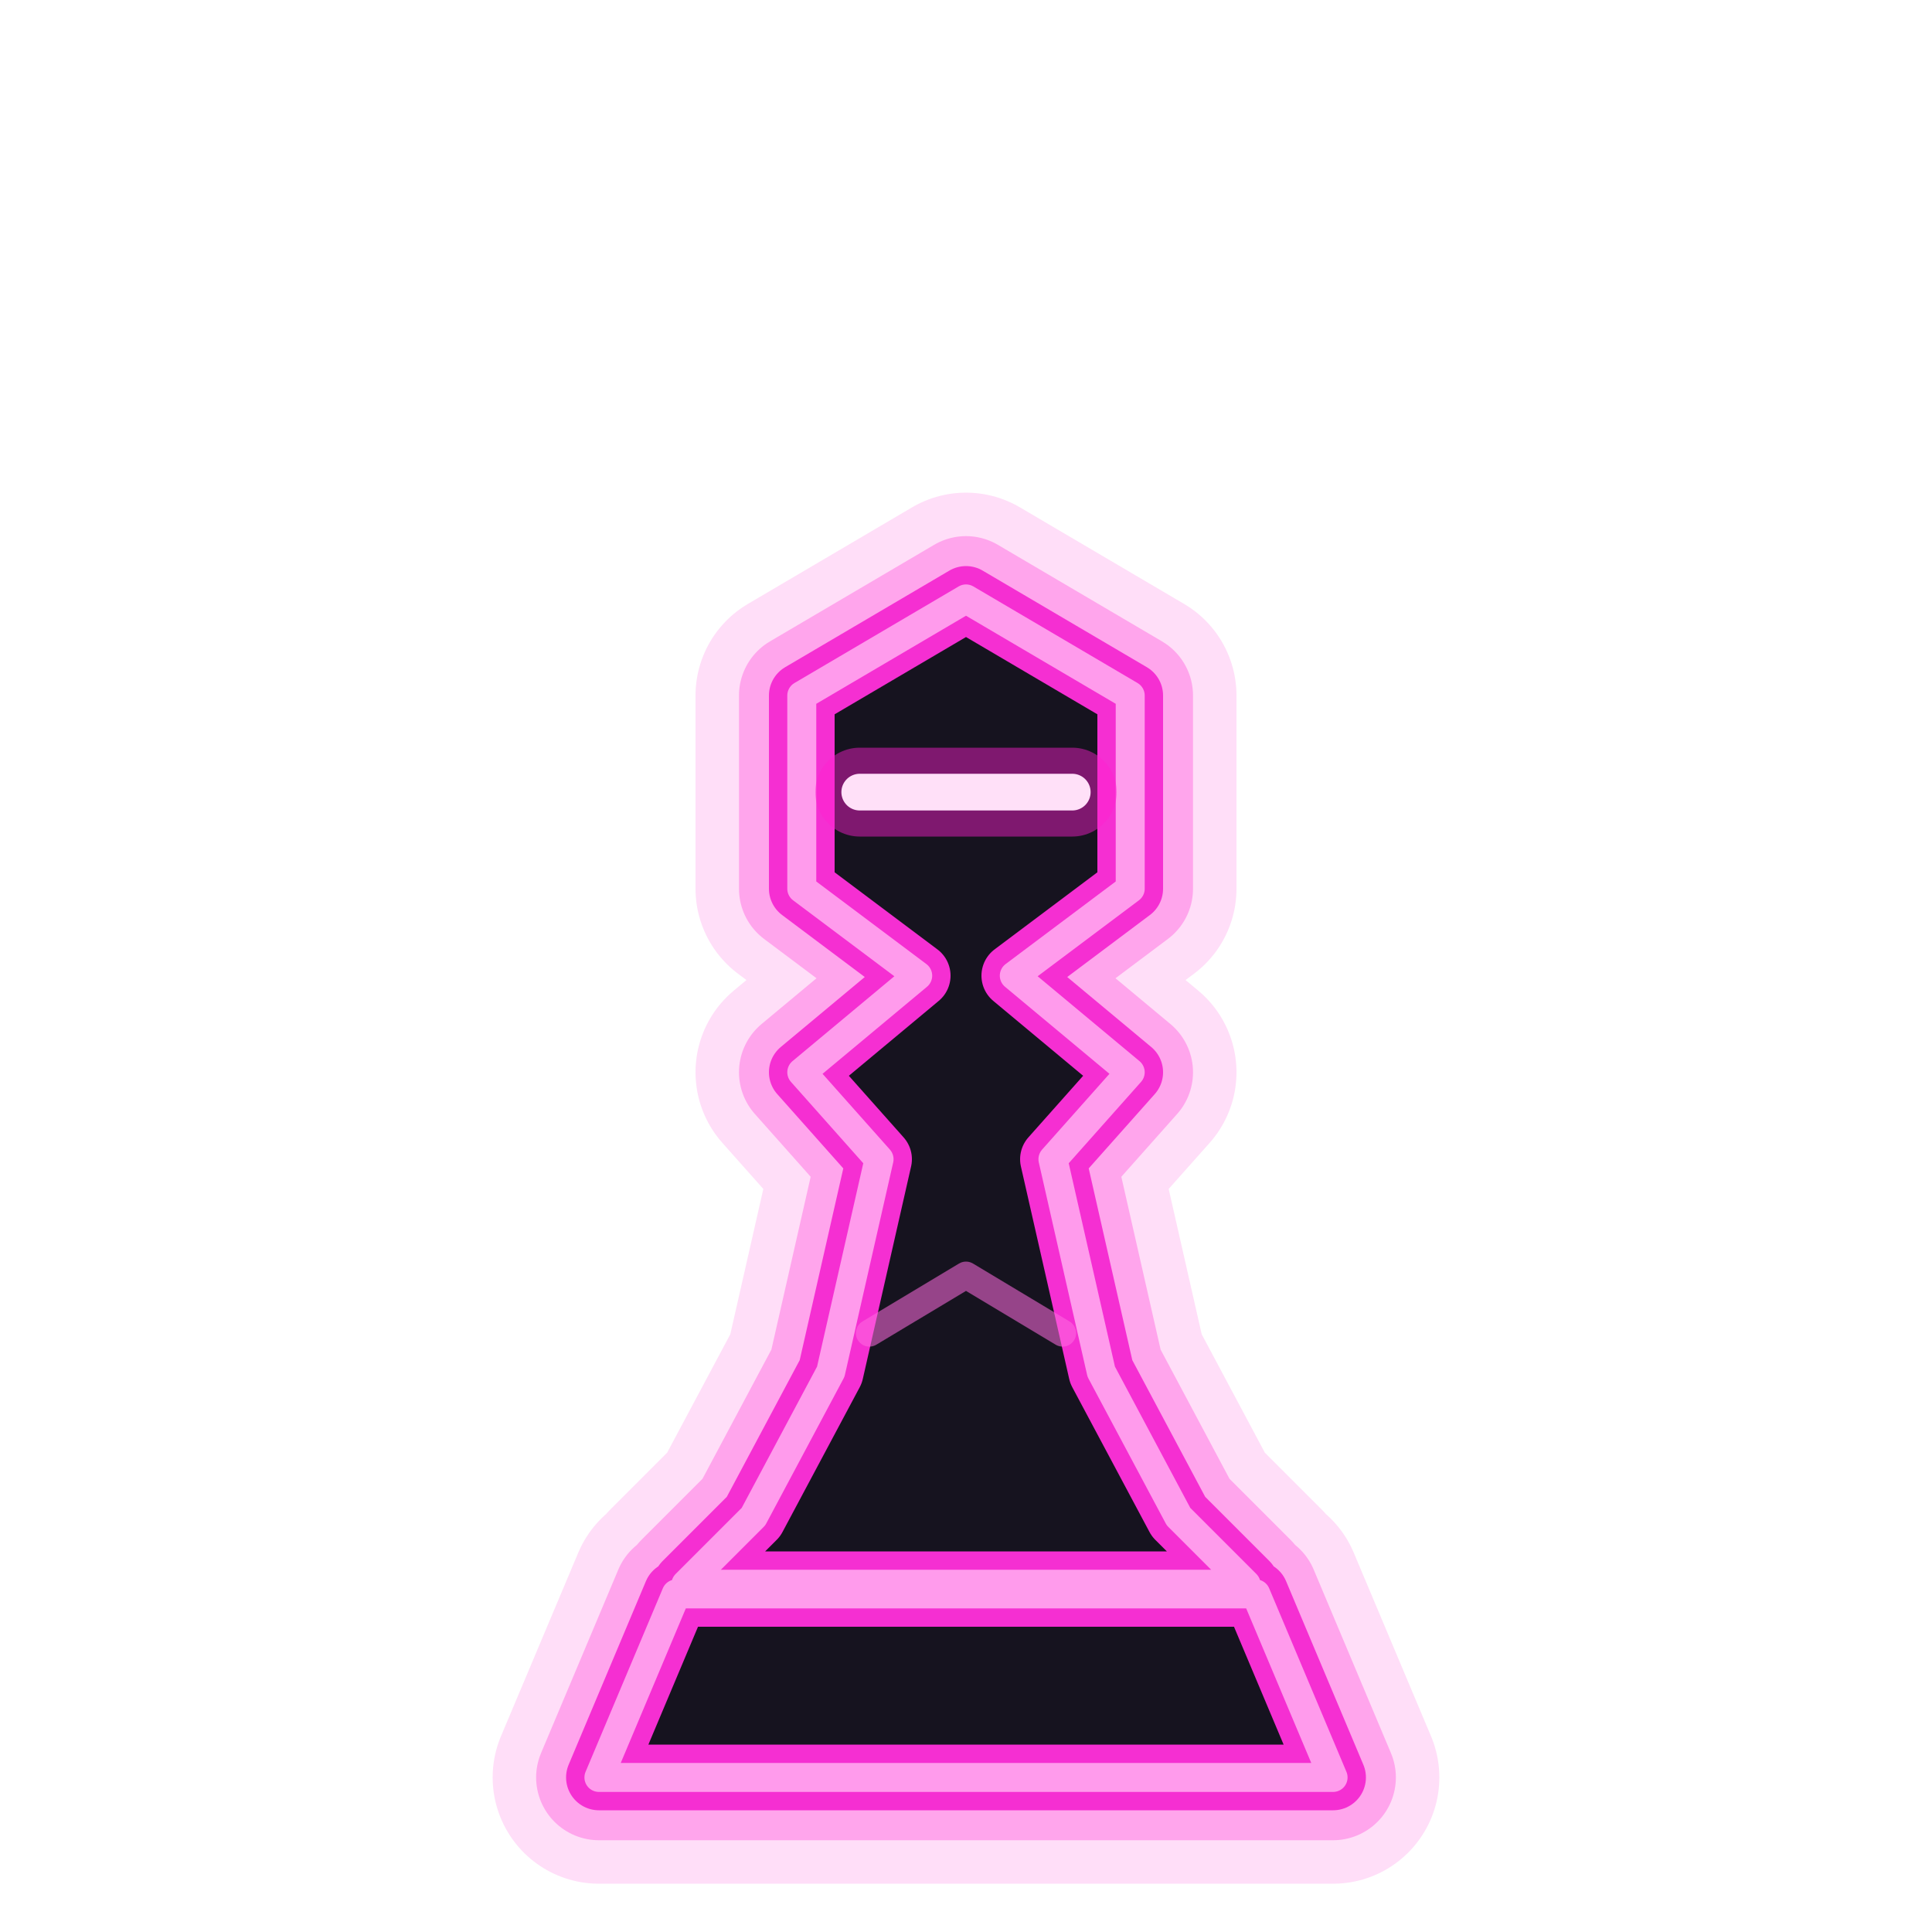
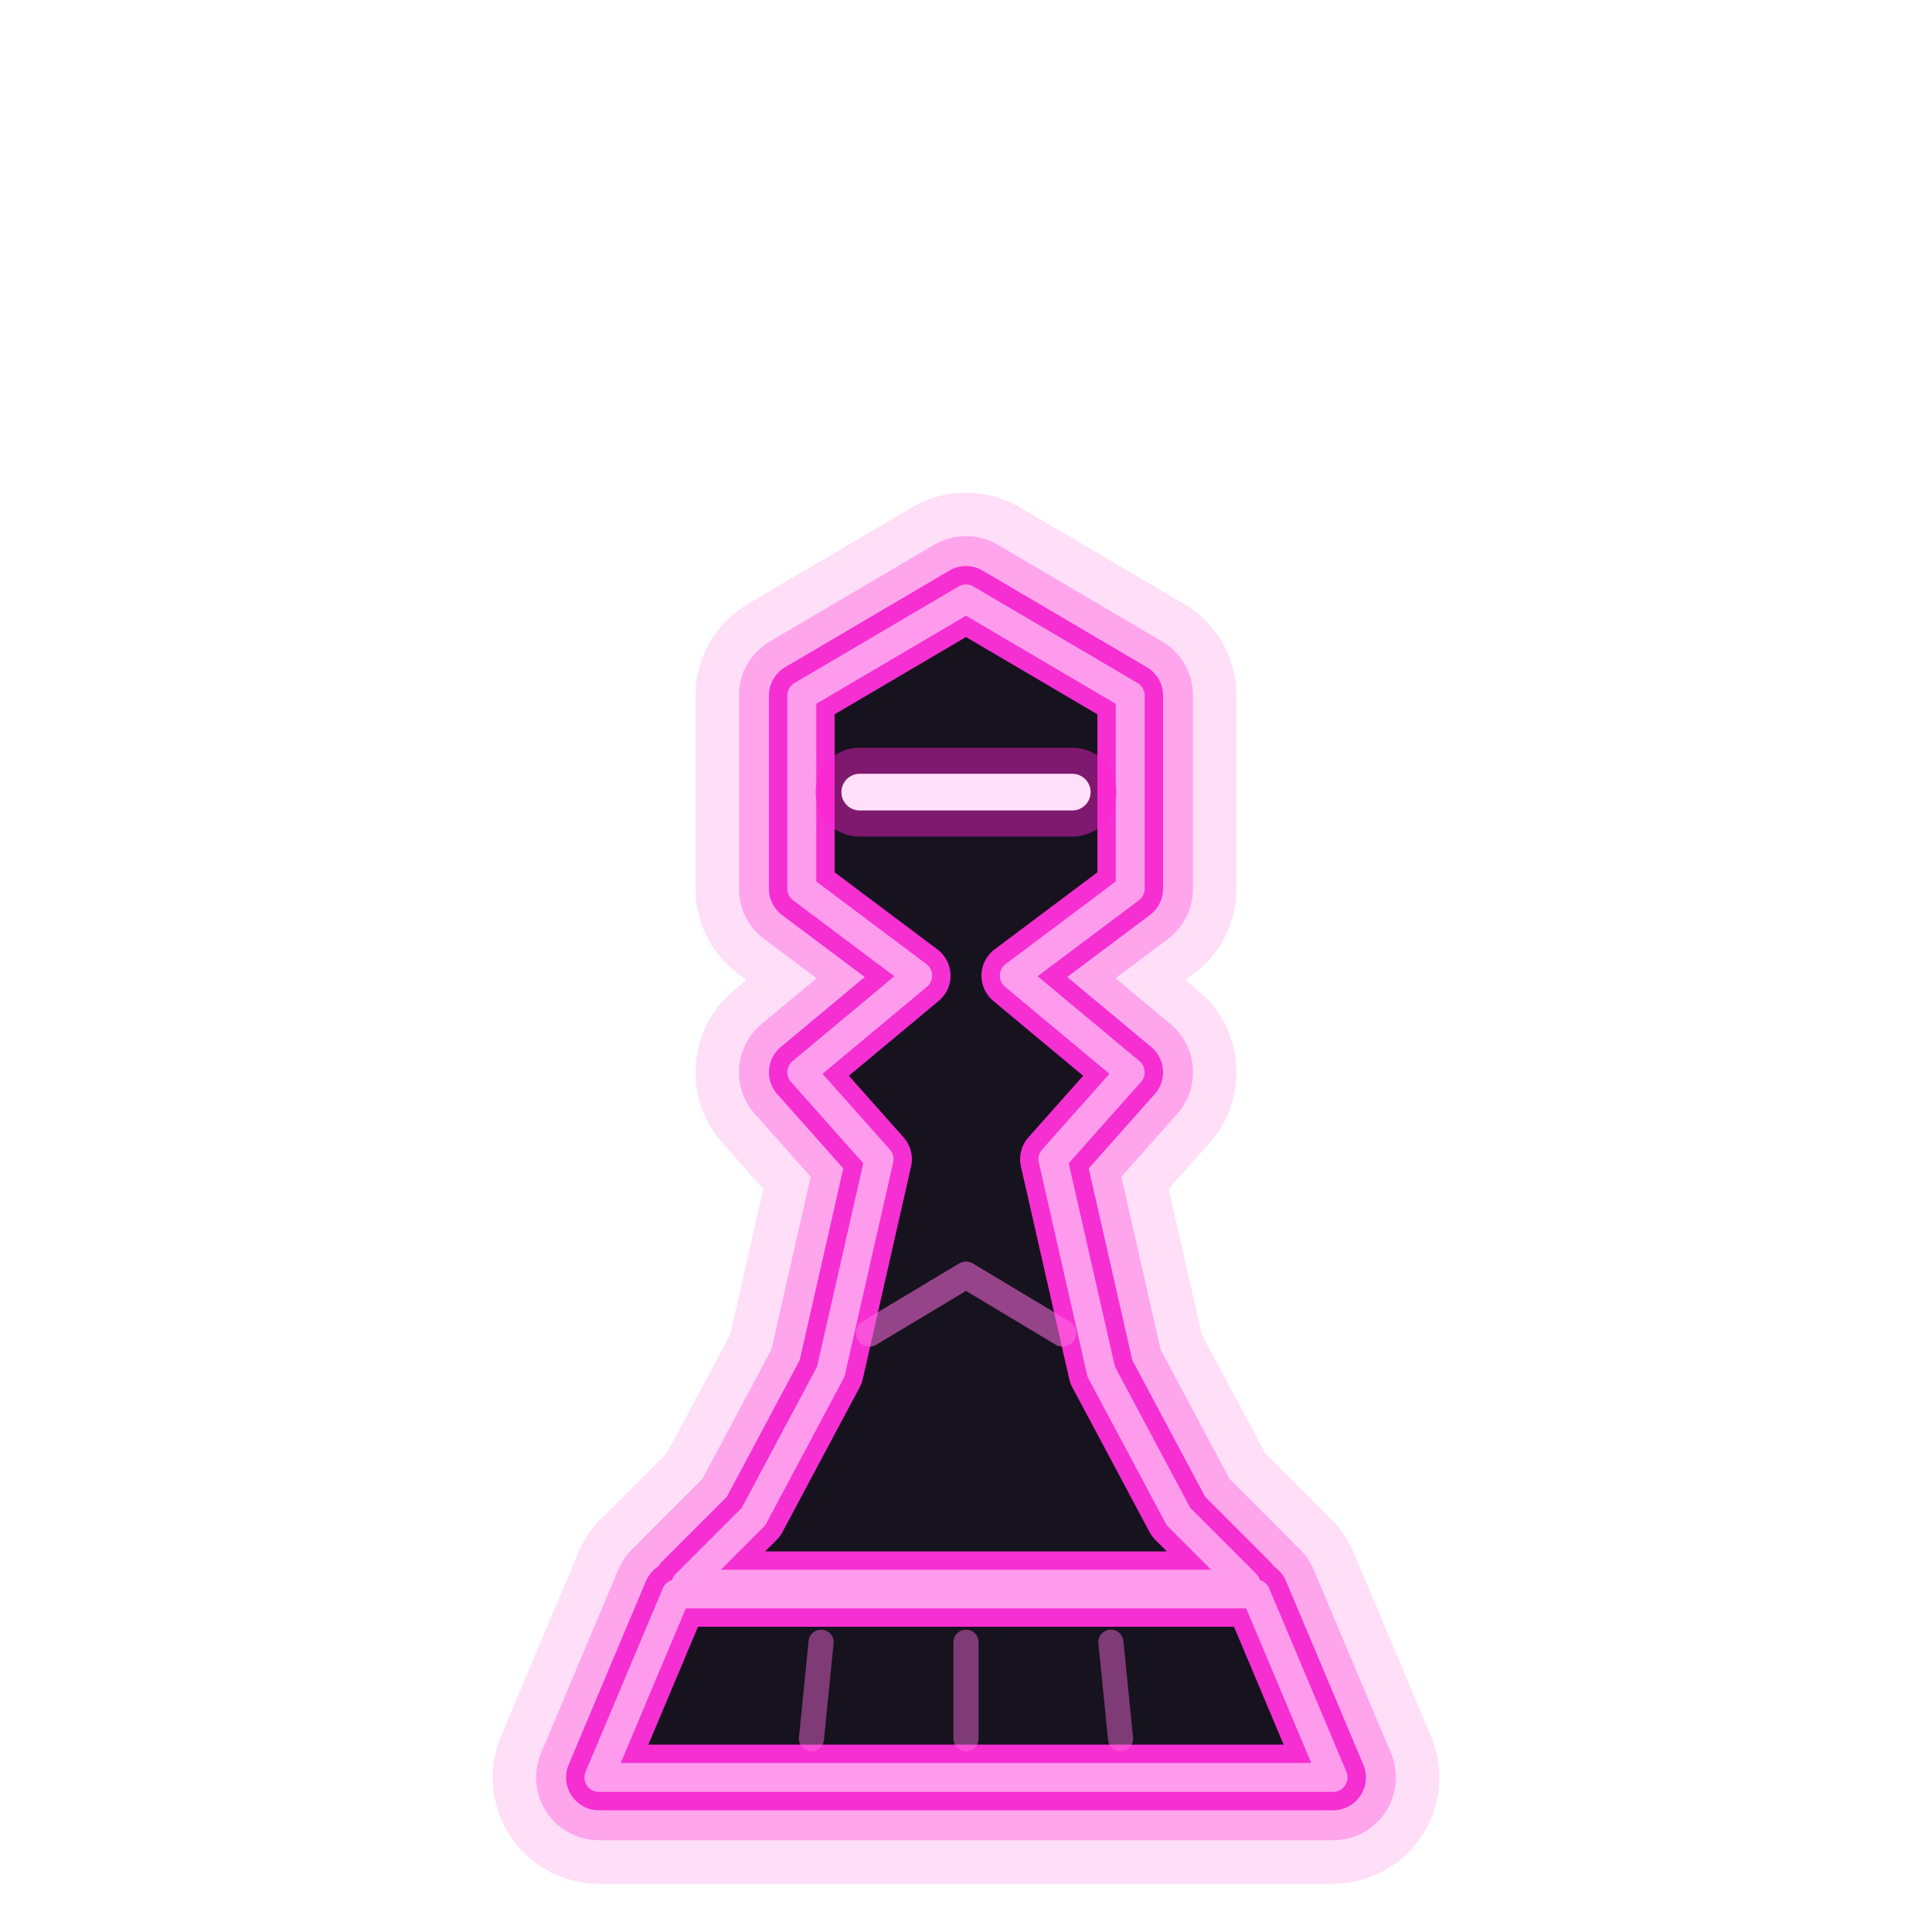
<svg xmlns="http://www.w3.org/2000/svg" viewBox="0 0 100 100">
  <g stroke-linecap="round" stroke-linejoin="round" fill="none">
    <path d="M50,31 L58.5,36 L58.5,46 L52.5,50.5 L58.5,55.5 L54.5,60 L57,71 L61,78.5 L64.5,82 L35.5,82 L39,78.5 L43,71 L45.5,60 L41.5,55.5 L47.5,50.5 L41.5,46 L41.5,36 Z M31,92 L35,82.5 L65,82.5 L69,92 Z" stroke="#ff1fd0" stroke-width="11" opacity="0.15" />
    <path d="M50,31 L58.5,36 L58.5,46 L52.5,50.5 L58.5,55.5 L54.5,60 L57,71 L61,78.5 L64.5,82 L35.5,82 L39,78.5 L43,71 L45.5,60 L41.5,55.5 L47.5,50.5 L41.5,46 L41.5,36 Z M31,92 L35,82.5 L65,82.5 L69,92 Z" stroke="#ff1fd0" stroke-width="6.5" opacity="0.3" />
    <path d="M50,31 L58.5,36 L58.5,46 L52.5,50.5 L58.5,55.5 L54.5,60 L57,71 L61,78.5 L64.5,82 L35.5,82 L39,78.5 L43,71 L45.5,60 L41.5,55.5 L47.5,50.5 L41.5,46 L41.5,36 Z M31,92 L35,82.5 L65,82.5 L69,92 Z" fill="#16131f" stroke="#f52fd2" stroke-width="3.4" />
    <path d="M50,31 L58.5,36 L58.5,46 L52.5,50.5 L58.5,55.5 L54.5,60 L57,71 L61,78.5 L64.5,82 L35.5,82 L39,78.5 L43,71 L45.5,60 L41.5,55.5 L47.5,50.5 L41.5,46 L41.5,36 Z M31,92 L35,82.5 L65,82.5 L69,92 Z" stroke="#ff9bec" stroke-width="1.5" />
    <path d="M45,69 L50,66 L55,69" stroke="#ff6ce0" stroke-width="1.4" opacity="0.55" />
    <path d="M44.5,41 L55.5,41" stroke="#ff1fd0" stroke-width="4.6" opacity="0.45" />
    <path d="M44.5,41 L55.5,41" stroke="#ffe0f8" stroke-width="1.9" />
+     <path d="M42.5,85 L42,90 M50,85 L50,90 M57.5,85 L58,90" stroke="#ff6ce0" stroke-width="1.3" opacity="0.45" />
  </g>
</svg>
